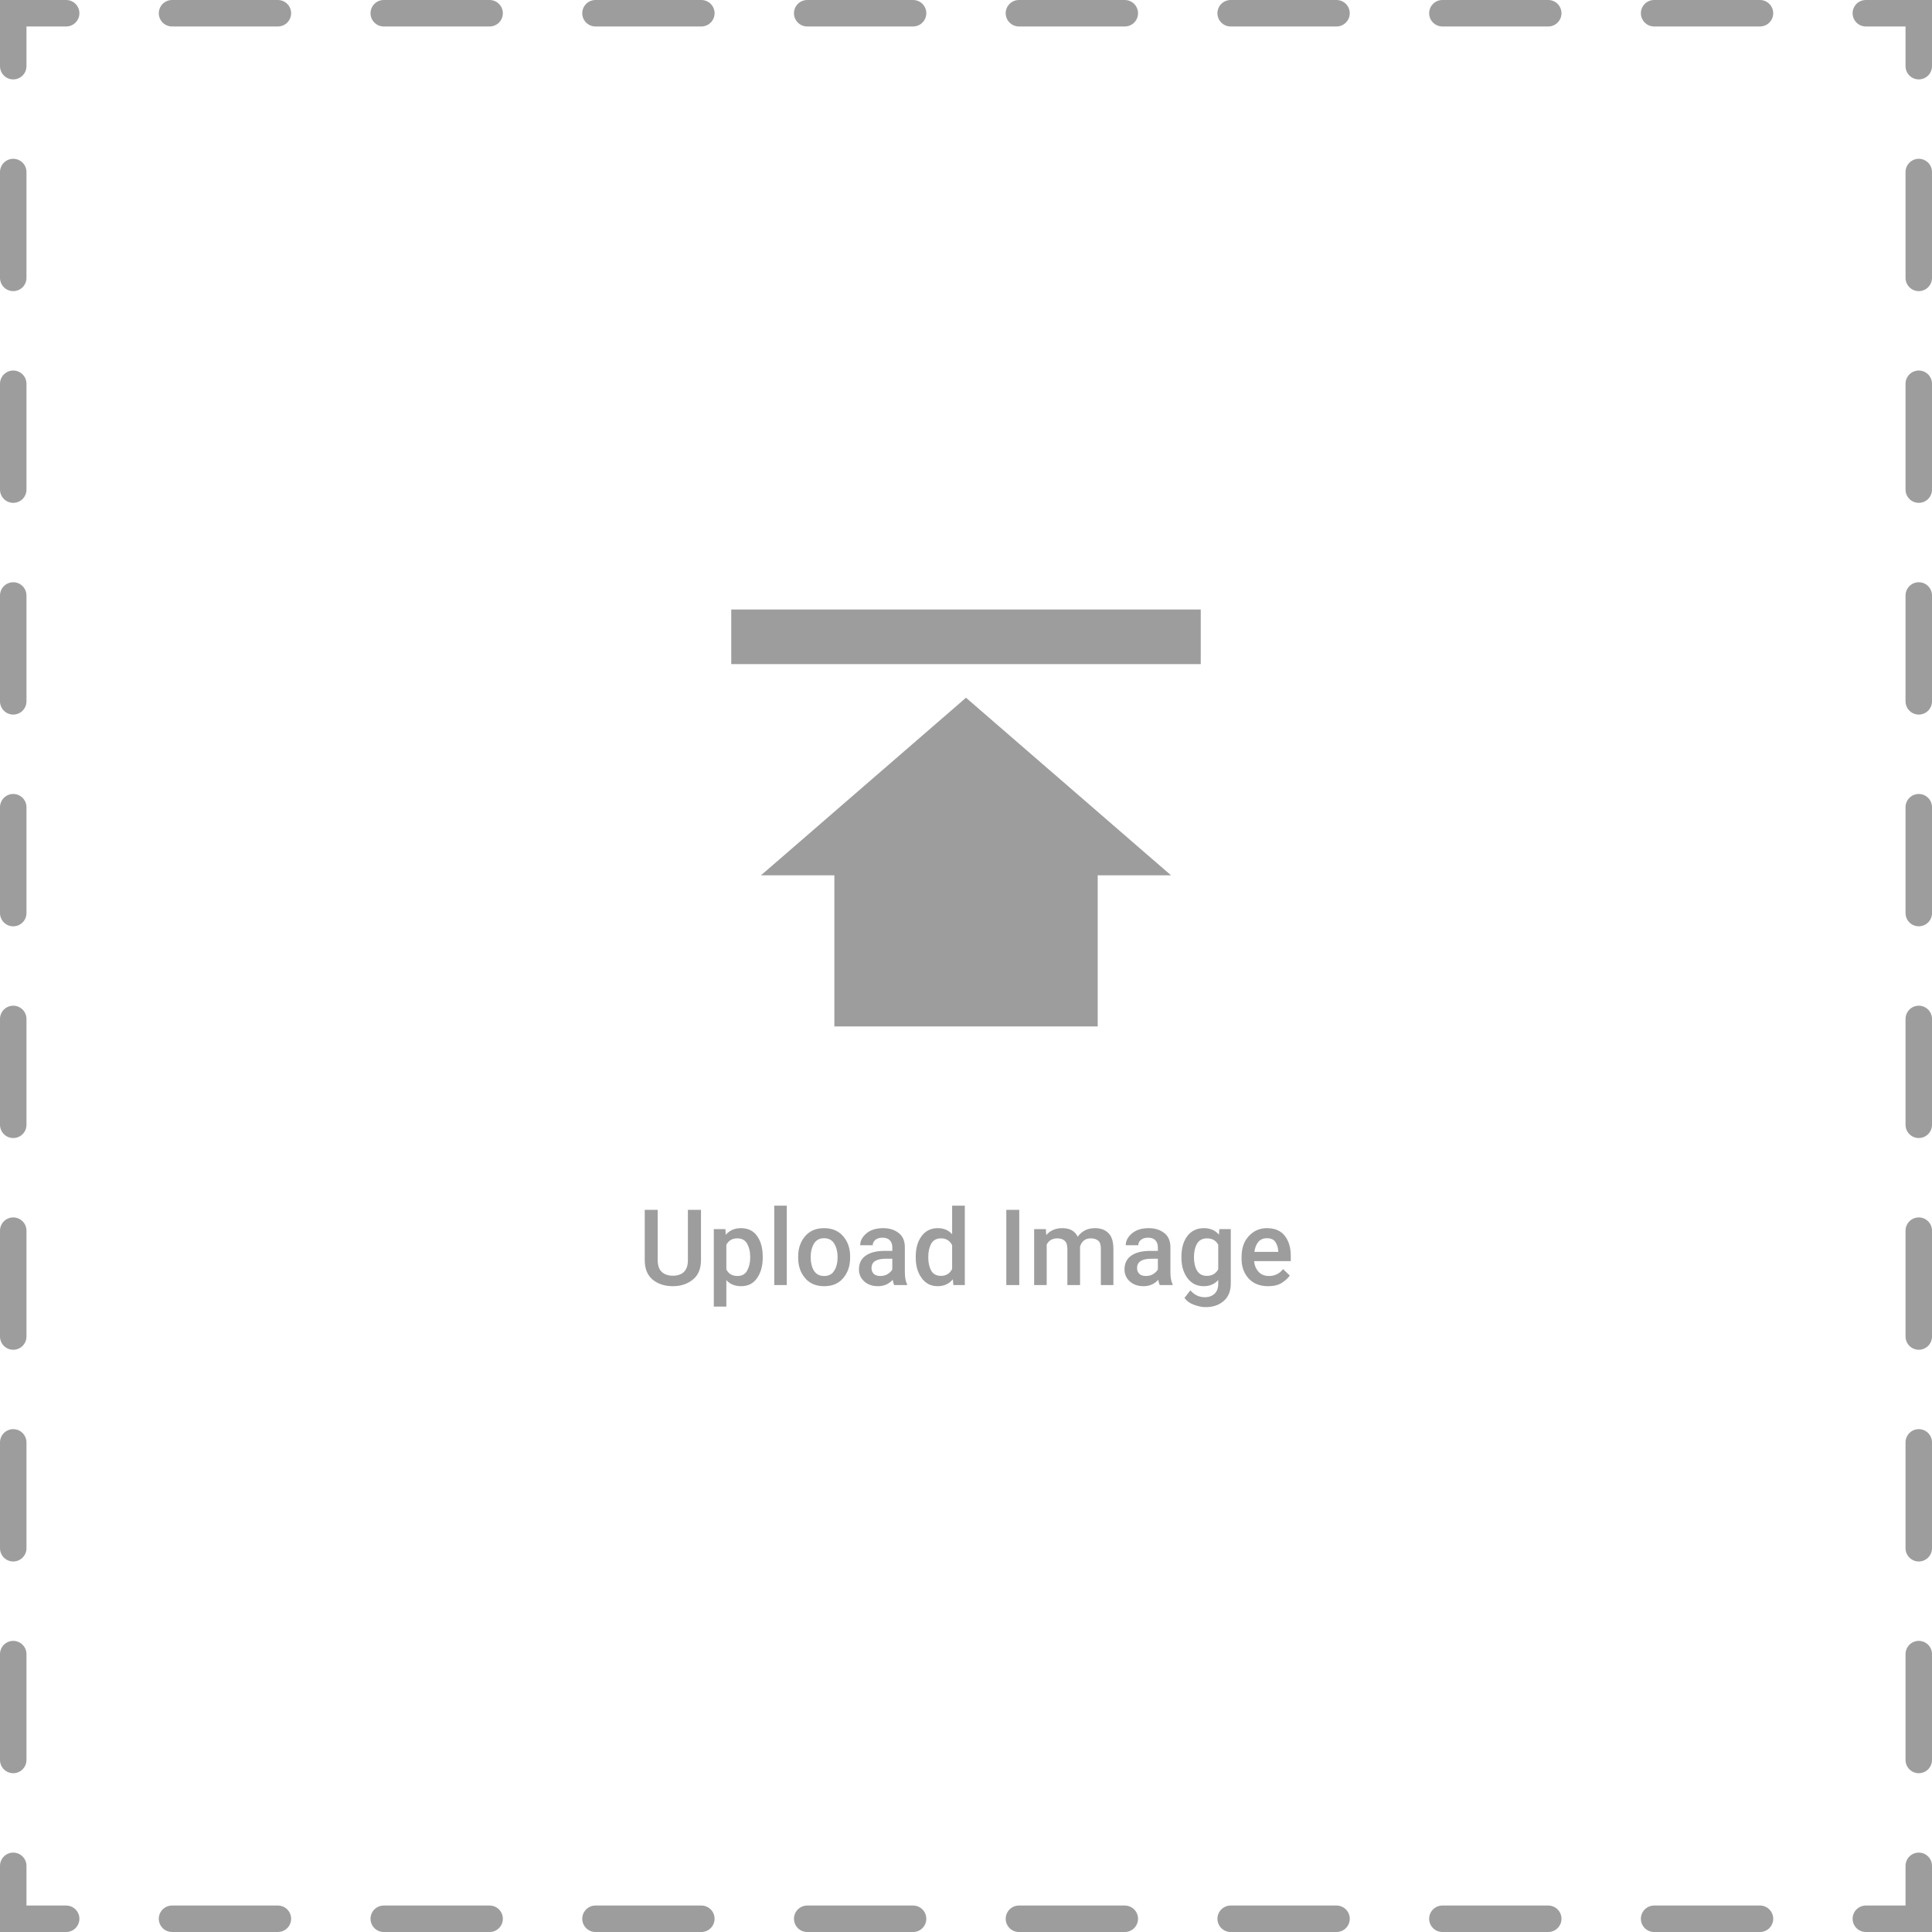
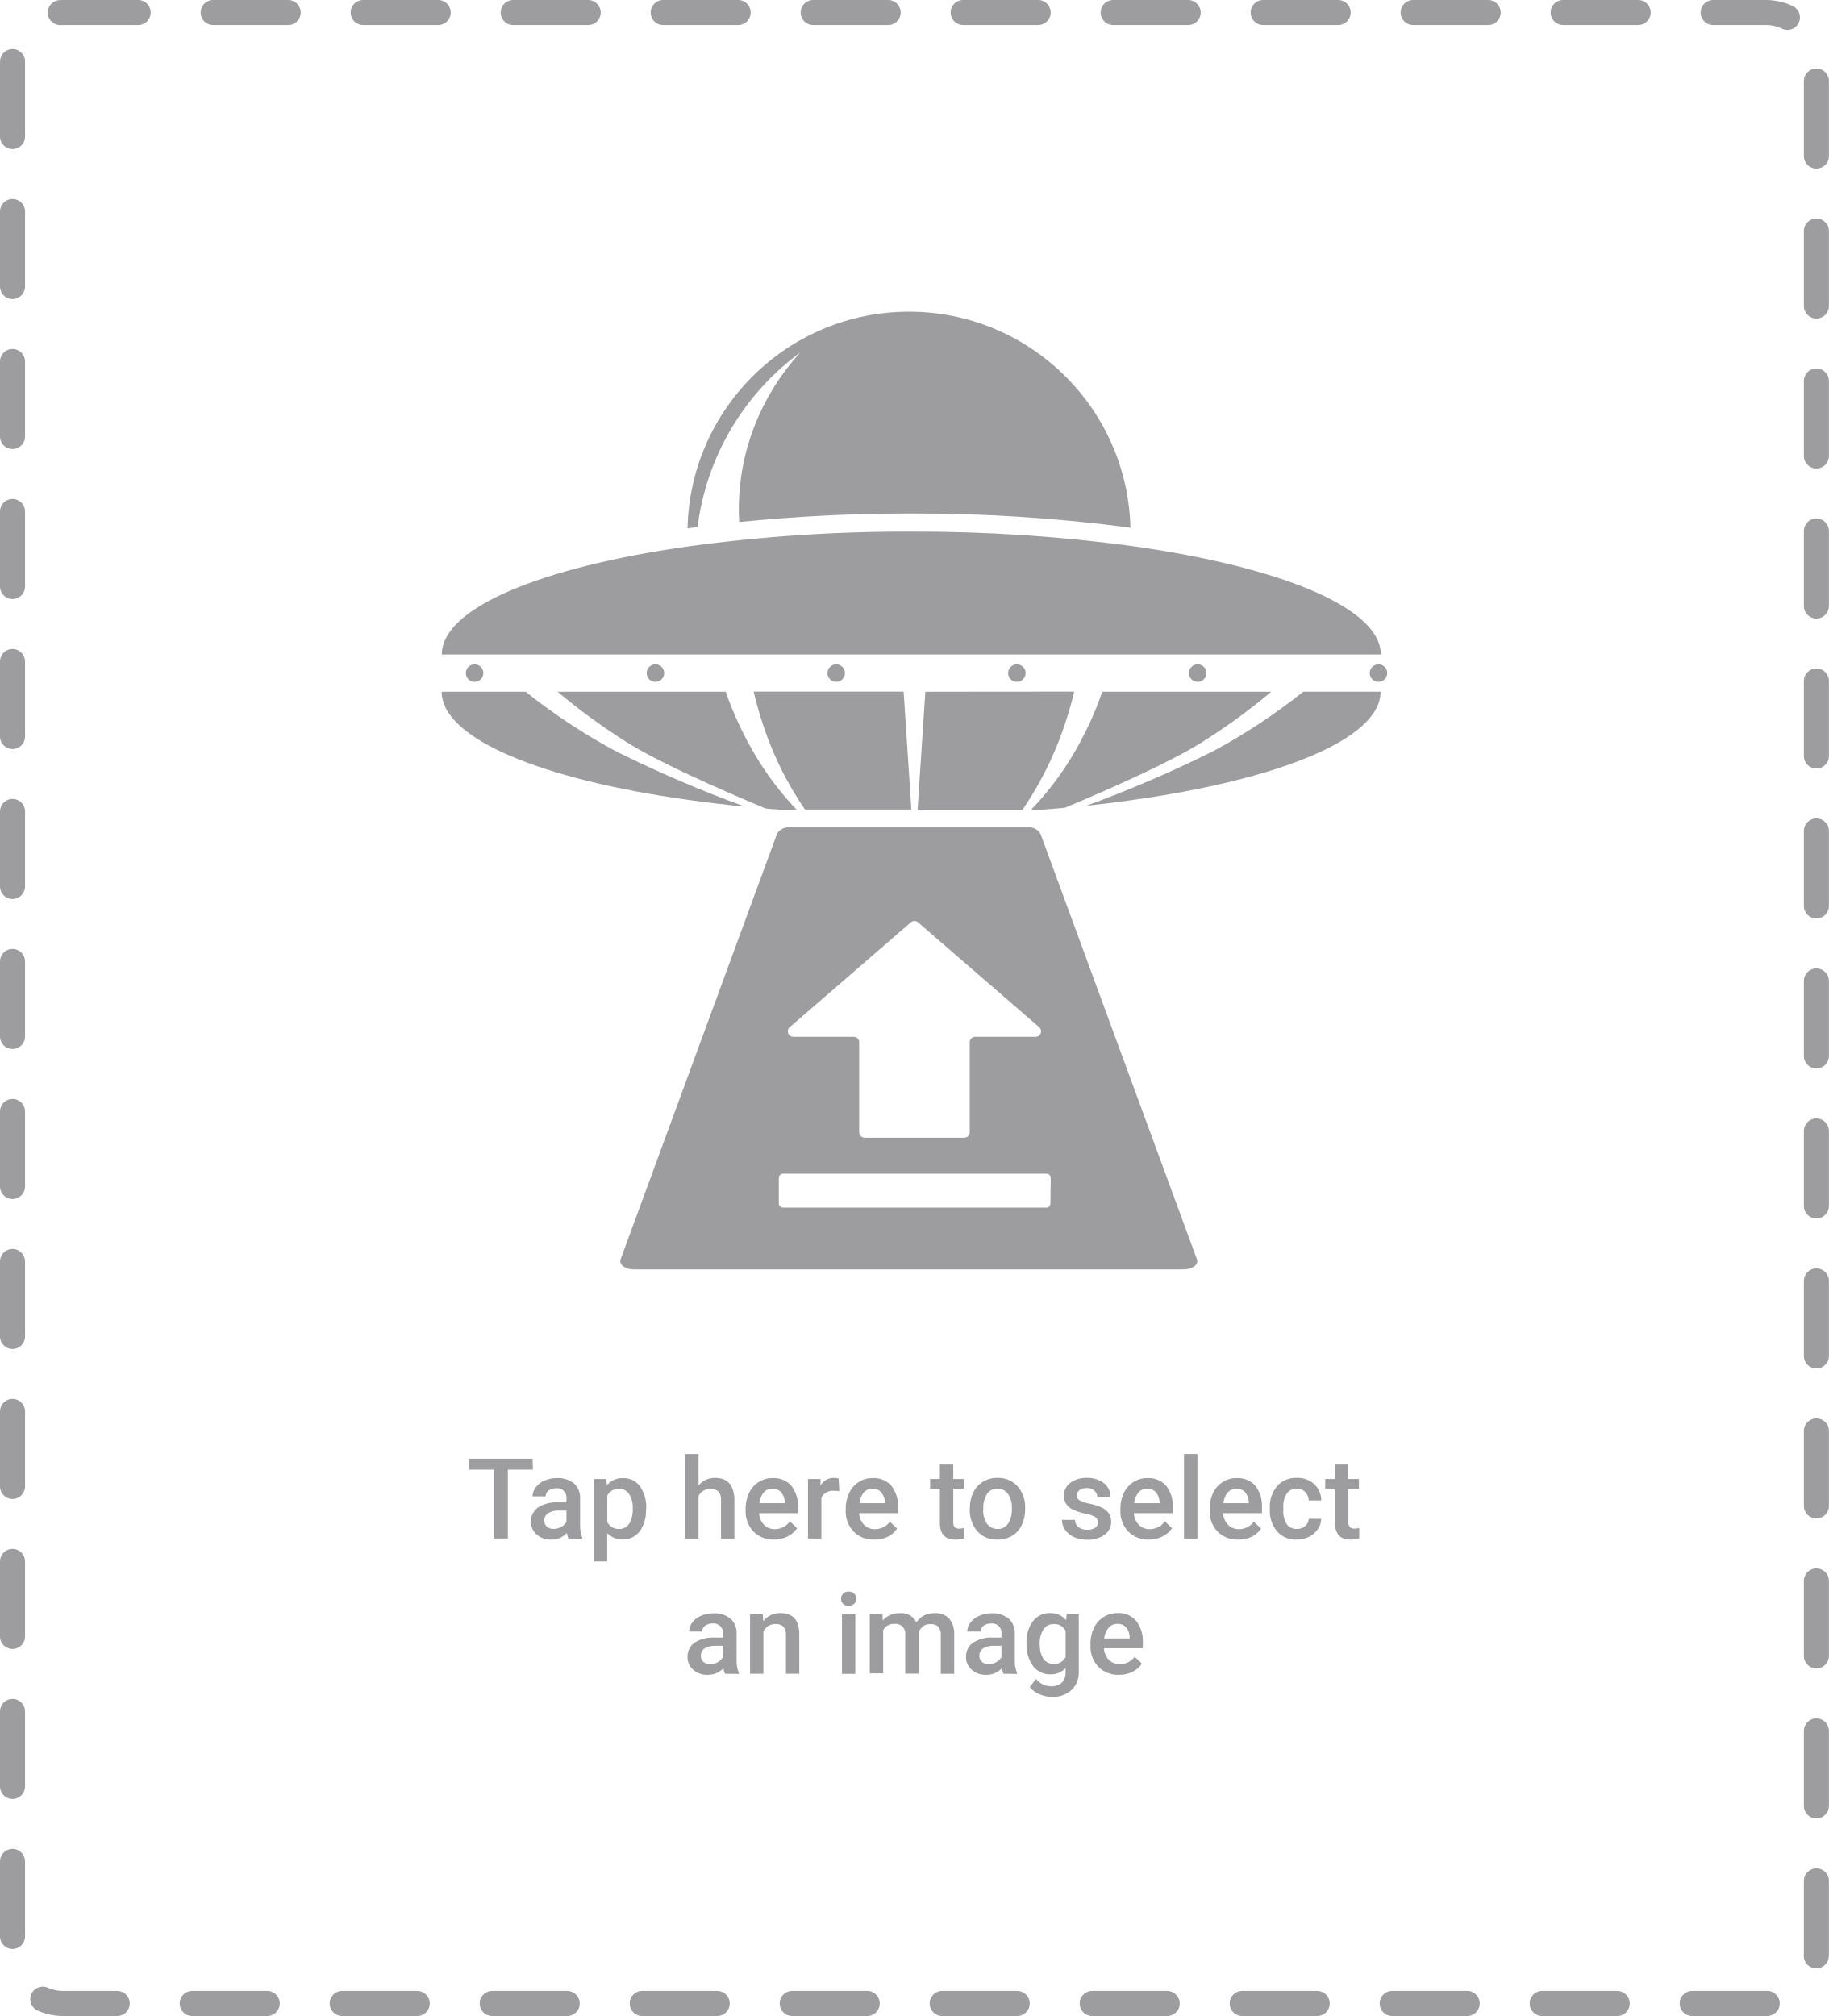
- <svg xmlns="http://www.w3.org/2000/svg" id="Layer_1" data-name="Layer 1" width="100%" height="100%" viewBox="0 0 219 219">
+ <svg xmlns="http://www.w3.org/2000/svg" viewBox="0 0 292.14 322.04">
  <defs>
-     <style>.cls-1,.cls-2{fill:none;stroke:#9e9d9e;stroke-linecap:round;stroke-miterlimit:10;stroke-width:3px;}.cls-2{stroke-dasharray:12 12;}.cls-3{font-size:12px;font-family:Roboto-Medium, Roboto;font-weight:500;}.cls-3,.cls-4{fill:#9e9d9e;}</style>
+     <style>.cls-1{fill:none;stroke:#9d9c9e;stroke-linecap:round;stroke-miterlimit:10;stroke-width:4px;stroke-dasharray:11.98 11.98;}.cls-2{fill:#9d9c9e;}</style>
  </defs>
-   <polyline class="cls-1" points="217.5 211.5 217.5 217.5 211.5 217.5" />
-   <line class="cls-2" x1="199.5" y1="217.5" x2="13.5" y2="217.5" />
-   <polyline class="cls-1" points="7.5 217.5 1.5 217.5 1.5 211.5" />
-   <line class="cls-2" x1="1.5" y1="199.5" x2="1.5" y2="13.5" />
-   <polyline class="cls-1" points="1.5 7.5 1.5 1.5 7.5 1.5" />
-   <line class="cls-2" x1="19.5" y1="1.5" x2="205.5" y2="1.5" />
-   <polyline class="cls-1" points="211.5 1.5 217.5 1.5 217.5 7.5" />
-   <line class="cls-2" x1="217.5" y1="19.5" x2="217.5" y2="205.5" />
-   <text class="cls-3" transform="translate(72.35 145.67)">Upload Image</text>
-   <polygon class="cls-4" points="109.5 79.09 86.26 99.22 132.74 99.22 109.5 79.09" />
-   <rect class="cls-4" x="94.58" y="96.74" width="29.85" height="19.61" />
-   <rect class="cls-4" x="82.89" y="69.09" width="53.22" height="6.19" />
+   <g id="Layer_3" data-name="Layer 3">
+     <rect class="cls-1" x="2" y="2" width="288.14" height="318.04" rx="8.09" />
+     <path class="cls-2" d="M214.49,106.17a258.08,258.08,0,0,0-35-2.27,255.44,255.44,0,0,0-35.72,2.38c-23.39,3.31-39.27,9.8-39.27,17.25h150C254.47,116,238.26,109.47,214.49,106.17Z" transform="translate(-33.93 -18.98)" />
+     <circle class="cls-2" cx="75.81" cy="107.52" r="1.4" />
+     <circle class="cls-2" cx="104.69" cy="107.52" r="1.4" />
+     <circle class="cls-2" cx="133.57" cy="107.52" r="1.4" />
+     <circle class="cls-2" cx="162.43" cy="107.52" r="1.4" />
+     <circle class="cls-2" cx="191.31" cy="107.52" r="1.4" />
+     <circle class="cls-2" cx="220.19" cy="107.52" r="1.4" />
+     <path class="cls-2" d="M179.12,68.77a35.39,35.39,0,0,0-35.37,34.61l1.6-.21a40.92,40.92,0,0,1,16.42-27.89,37.58,37.58,0,0,0-8.58,15.57A36.6,36.6,0,0,0,152,102.37a269.4,269.4,0,0,1,27.5-1.36,259.8,259.8,0,0,1,35,2.26A35.39,35.39,0,0,0,179.12,68.77Z" transform="translate(-33.93 -18.98)" />
+     <path class="cls-2" d="M181.74,129.48l-1.24,18.83h16.78A54.93,54.93,0,0,0,202.8,138a59.2,59.2,0,0,0,2.72-8.54Z" transform="translate(-33.93 -18.98)" />
+     <path class="cls-2" d="M198.65,148.31h1.81c1.2-.08,2.39-.19,3.56-.29,8.22-3.42,17.21-7.52,21.9-10.47A101,101,0,0,0,237,129.48H210a54.25,54.25,0,0,1-4.73,10.16A47.56,47.56,0,0,1,198.65,148.31Z" transform="translate(-33.93 -18.98)" />
+     <path class="cls-2" d="M157,138a52.67,52.67,0,0,0,5.51,10.29h17l-1.24-18.83H154.32A59.07,59.07,0,0,0,157,138Z" transform="translate(-33.93 -18.98)" />
+     <path class="cls-2" d="M242.1,129.48a96.17,96.17,0,0,1-14.31,9.46,195.37,195.37,0,0,1-20.33,8.75c2.41-.25,4.76-.55,7-.86,23.77-3.3,40-9.82,40-17.36H242.1Z" transform="translate(-33.93 -18.98)" />
+     <path class="cls-2" d="M132.21,138.94a95.64,95.64,0,0,1-14.31-9.46H104.48c0,7.46,15.88,14,39.27,17.26,2.95.42,6,.79,9.19,1.1A196.5,196.5,0,0,1,132.21,138.94Z" transform="translate(-33.93 -18.98)" />
+     <path class="cls-2" d="M134.06,137.55c4.75,3,13.89,7.13,22.18,10.59.73.07,1.48.12,2.23.17h2.69a48.74,48.74,0,0,1-6.58-8.67,56.93,56.93,0,0,1-4.73-10.16H123A98.4,98.4,0,0,0,134.06,137.55Z" transform="translate(-33.93 -18.98)" />
+     <path class="cls-2" d="M225.12,220.14l-25-68a2.2,2.2,0,0,0-2.11-1H160.17a2.2,2.2,0,0,0-2.11,1l-25,68c-.31.84.74,1.62,2.11,1.62H223C224.4,221.76,225.43,221,225.12,220.14Zm-65.05-37.07,19.36-16.76a.88.88,0,0,1,1.14,0l19.36,16.76a.87.87,0,0,1-.57,1.53H189.7a.87.87,0,0,0-.87.87v14.38a.87.87,0,0,1-.88.87h-15.9a.87.87,0,0,1-.88-.87V185.47a.87.87,0,0,0-.87-.87h-9.66A.87.87,0,0,1,160.07,183.07Zm41.65,28.16a.67.67,0,0,1-.67.66H159a.67.67,0,0,1-.67-.66v-4.09a.67.67,0,0,1,.67-.67h42.1a.67.67,0,0,1,.67.67Z" transform="translate(-33.93 -18.98)" />
+     <path class="cls-2" d="M119.05,253.74h-4v11h-2.2v-11h-4V252h10.15Z" transform="translate(-33.93 -18.98)" />
+     <path class="cls-2" d="M124.73,264.75a3.41,3.41,0,0,1-.25-.89,3.31,3.31,0,0,1-2.49,1.06,3.36,3.36,0,0,1-2.34-.81,2.65,2.65,0,0,1-.91-2,2.7,2.7,0,0,1,1.13-2.33,5.5,5.5,0,0,1,3.23-.81h1.31v-.63a1.48,1.48,0,0,0-1.67-1.62,1.89,1.89,0,0,0-1.19.36,1.14,1.14,0,0,0-.47.93H119a2.33,2.33,0,0,1,.52-1.46,3.35,3.35,0,0,1,1.41-1.07,4.87,4.87,0,0,1,2-.39,4,4,0,0,1,2.66.84,3,3,0,0,1,1,2.36v4.29a4.86,4.86,0,0,0,.36,2.05v.15Zm-2.35-1.54a2.35,2.35,0,0,0,1.19-.31,2,2,0,0,0,.84-.82v-1.8h-1.15a3.1,3.1,0,0,0-1.78.42,1.32,1.32,0,0,0-.6,1.16,1.25,1.25,0,0,0,.41,1A1.55,1.55,0,0,0,122.38,263.21Z" transform="translate(-33.93 -18.98)" />
+     <path class="cls-2" d="M137.11,260.09a5.66,5.66,0,0,1-1,3.52,3.48,3.48,0,0,1-5.19.28v4.51h-2.14V255.24h2l.09,1a3.15,3.15,0,0,1,2.56-1.14,3.2,3.2,0,0,1,2.72,1.3,5.79,5.79,0,0,1,1,3.6ZM135,259.9a3.92,3.92,0,0,0-.57-2.25,1.84,1.84,0,0,0-1.62-.84,2,2,0,0,0-1.88,1.08v4.22a2,2,0,0,0,1.9,1.11,1.84,1.84,0,0,0,1.59-.82A4.41,4.41,0,0,0,135,259.9Z" transform="translate(-33.93 -18.98)" />
+     <path class="cls-2" d="M145.51,256.27a3.35,3.35,0,0,1,2.64-1.21q3,0,3.09,3.47v6.22H149.1v-6.14a1.89,1.89,0,0,0-.42-1.39,1.78,1.78,0,0,0-1.26-.41,2.05,2.05,0,0,0-1.91,1.14v6.8h-2.14v-13.5h2.14Z" transform="translate(-33.93 -18.98)" />
+     <path class="cls-2" d="M157.58,264.92a4.39,4.39,0,0,1-3.29-1.28,4.62,4.62,0,0,1-1.26-3.4V260a5.67,5.67,0,0,1,.55-2.54,4.15,4.15,0,0,1,1.54-1.74,4,4,0,0,1,2.22-.63,3.73,3.73,0,0,1,3,1.24,5.29,5.29,0,0,1,1.06,3.51v.86h-6.22a2.87,2.87,0,0,0,.79,1.86,2.36,2.36,0,0,0,1.74.69A2.9,2.9,0,0,0,160.1,262l1.15,1.1a3.78,3.78,0,0,1-1.53,1.32A4.67,4.67,0,0,1,157.58,264.92Zm-.25-8.14a1.79,1.79,0,0,0-1.42.61,3.19,3.19,0,0,0-.69,1.71h4.07V259a2.61,2.61,0,0,0-.57-1.62A1.79,1.79,0,0,0,157.33,256.78Z" transform="translate(-33.93 -18.98)" />
+     <path class="cls-2" d="M168,257.19a4.94,4.94,0,0,0-.87-.07,2,2,0,0,0-2,1.12v6.51h-2.14v-9.51h2l0,1.06a2.41,2.41,0,0,1,2.15-1.24,2,2,0,0,1,.75.12Z" transform="translate(-33.93 -18.98)" />
+     <path class="cls-2" d="M173.57,264.92a4.39,4.39,0,0,1-3.29-1.28,4.62,4.62,0,0,1-1.26-3.4V260a5.67,5.67,0,0,1,.55-2.54,4.08,4.08,0,0,1,1.54-1.74,4,4,0,0,1,2.21-.63,3.74,3.74,0,0,1,3,1.24,5.29,5.29,0,0,1,1.06,3.51v.86h-6.22a2.87,2.87,0,0,0,.79,1.86,2.35,2.35,0,0,0,1.73.69,2.89,2.89,0,0,0,2.39-1.19l1.16,1.1a3.85,3.85,0,0,1-1.53,1.32A4.67,4.67,0,0,1,173.57,264.92Zm-.25-8.14a1.79,1.79,0,0,0-1.42.61,3.19,3.19,0,0,0-.69,1.71h4.07V259a2.55,2.55,0,0,0-.58-1.62A1.75,1.75,0,0,0,173.32,256.78Z" transform="translate(-33.93 -18.98)" />
+     <path class="cls-2" d="M186.2,252.93v2.31h1.68v1.58H186.2v5.31a1.17,1.17,0,0,0,.22.79,1,1,0,0,0,.76.24,3.2,3.2,0,0,0,.75-.09v1.65a5,5,0,0,1-1.4.2c-1.65,0-2.47-.9-2.47-2.71v-5.39H182.5v-1.58h1.56v-2.31Z" transform="translate(-33.93 -18.98)" />
+     <path class="cls-2" d="M188.85,259.9a5.54,5.54,0,0,1,.55-2.51,4.1,4.1,0,0,1,1.56-1.73,4.36,4.36,0,0,1,2.3-.6,4.14,4.14,0,0,1,3.12,1.24,4.91,4.91,0,0,1,1.3,3.29v.5a5.64,5.64,0,0,1-.54,2.51,4,4,0,0,1-1.55,1.72,4.46,4.46,0,0,1-2.32.6,4.12,4.12,0,0,1-3.23-1.34,5.14,5.14,0,0,1-1.2-3.57Zm2.13.19a3.81,3.81,0,0,0,.61,2.3,2,2,0,0,0,1.69.83,1.93,1.93,0,0,0,1.68-.85,4.23,4.23,0,0,0,.6-2.47,3.78,3.78,0,0,0-.62-2.28,2,2,0,0,0-1.68-.84,1.94,1.94,0,0,0-1.66.83A4.14,4.14,0,0,0,191,260.09Z" transform="translate(-33.93 -18.98)" />
+     <path class="cls-2" d="M209.31,262.16a1,1,0,0,0-.47-.87,5.07,5.07,0,0,0-1.56-.52,8.49,8.49,0,0,1-1.82-.58,2.44,2.44,0,0,1-1.6-2.25,2.52,2.52,0,0,1,1-2.05,4.13,4.13,0,0,1,2.64-.83,4.23,4.23,0,0,1,2.76.85,2.67,2.67,0,0,1,1.05,2.18H209.2a1.29,1.29,0,0,0-.46-1,1.74,1.74,0,0,0-1.21-.41,1.89,1.89,0,0,0-1.15.33,1,1,0,0,0-.44.87.87.87,0,0,0,.41.76,5.73,5.73,0,0,0,1.67.55,8,8,0,0,1,2,.66,2.77,2.77,0,0,1,1.06.92,2.36,2.36,0,0,1,.35,1.3,2.49,2.49,0,0,1-1.07,2.08,4.51,4.51,0,0,1-2.78.79,5,5,0,0,1-2.09-.42,3.48,3.48,0,0,1-1.42-1.16,2.73,2.73,0,0,1-.51-1.59h2.08a1.48,1.48,0,0,0,.57,1.17,2.21,2.21,0,0,0,1.39.4,2.14,2.14,0,0,0,1.29-.32A1,1,0,0,0,209.31,262.16Z" transform="translate(-33.93 -18.98)" />
+     <path class="cls-2" d="M217.45,264.92a4.39,4.39,0,0,1-3.29-1.28,4.62,4.62,0,0,1-1.26-3.4V260a5.67,5.67,0,0,1,.55-2.54,4.15,4.15,0,0,1,1.54-1.74,4.07,4.07,0,0,1,2.22-.63,3.73,3.73,0,0,1,3,1.24,5.24,5.24,0,0,1,1.06,3.51v.86h-6.22a2.87,2.87,0,0,0,.79,1.86,2.36,2.36,0,0,0,1.74.69A2.9,2.9,0,0,0,220,262l1.15,1.1a3.78,3.78,0,0,1-1.53,1.32A4.65,4.65,0,0,1,217.45,264.92Zm-.25-8.14a1.79,1.79,0,0,0-1.42.61,3.19,3.19,0,0,0-.69,1.71h4.07V259a2.61,2.61,0,0,0-.57-1.62A1.79,1.79,0,0,0,217.2,256.78Z" transform="translate(-33.93 -18.98)" />
+     <path class="cls-2" d="M225.2,264.75h-2.14v-13.5h2.14Z" transform="translate(-33.93 -18.98)" />
+     <path class="cls-2" d="M231.71,264.92a4.39,4.39,0,0,1-3.29-1.28,4.62,4.62,0,0,1-1.26-3.4V260a5.67,5.67,0,0,1,.55-2.54,4.08,4.08,0,0,1,1.54-1.74,4,4,0,0,1,2.21-.63,3.74,3.74,0,0,1,3,1.24,5.29,5.29,0,0,1,1.05,3.51v.86h-6.21a2.87,2.87,0,0,0,.79,1.86,2.35,2.35,0,0,0,1.73.69,2.89,2.89,0,0,0,2.39-1.19l1.16,1.1a3.85,3.85,0,0,1-1.53,1.32A4.7,4.7,0,0,1,231.71,264.92Zm-.25-8.14a1.79,1.79,0,0,0-1.42.61,3.19,3.19,0,0,0-.69,1.71h4.07V259a2.55,2.55,0,0,0-.58-1.62A1.75,1.75,0,0,0,231.46,256.78Z" transform="translate(-33.93 -18.98)" />
+     <path class="cls-2" d="M241.09,263.22a2,2,0,0,0,1.33-.47,1.61,1.61,0,0,0,.56-1.15h2a3.16,3.16,0,0,1-.55,1.66,3.62,3.62,0,0,1-1.41,1.21,4.18,4.18,0,0,1-1.92.45,4,4,0,0,1-3.16-1.29,5.12,5.12,0,0,1-1.17-3.57v-.22a5.05,5.05,0,0,1,1.16-3.47,4,4,0,0,1,3.17-1.31,3.89,3.89,0,0,1,2.76,1,3.54,3.54,0,0,1,1.12,2.6h-2a2,2,0,0,0-.56-1.35,1.79,1.79,0,0,0-1.33-.52,1.88,1.88,0,0,0-1.6.75,3.75,3.75,0,0,0-.57,2.28v.34a3.86,3.86,0,0,0,.56,2.31A1.88,1.88,0,0,0,241.09,263.22Z" transform="translate(-33.93 -18.98)" />
+     <path class="cls-2" d="M249.28,252.93v2.31H251v1.58h-1.68v5.31a1.17,1.17,0,0,0,.22.79,1,1,0,0,0,.76.24,3.2,3.2,0,0,0,.75-.09v1.65a5.05,5.05,0,0,1-1.41.2c-1.64,0-2.46-.9-2.46-2.71v-5.39h-1.56v-1.58h1.56v-2.31Z" transform="translate(-33.93 -18.98)" />
+     <path class="cls-2" d="M149.73,286.35a3.41,3.41,0,0,1-.25-.89,3.31,3.31,0,0,1-2.49,1.06,3.36,3.36,0,0,1-2.34-.81,2.64,2.64,0,0,1-.9-2,2.7,2.7,0,0,1,1.12-2.33,5.5,5.5,0,0,1,3.23-.81h1.31v-.63a1.48,1.48,0,0,0-1.67-1.62,1.89,1.89,0,0,0-1.19.36,1.14,1.14,0,0,0-.47.93H144a2.33,2.33,0,0,1,.52-1.46,3.35,3.35,0,0,1,1.41-1.07,4.87,4.87,0,0,1,2-.39,4,4,0,0,1,2.66.84,3,3,0,0,1,1,2.36v4.29a4.89,4.89,0,0,0,.36,2.05v.15Zm-2.35-1.54a2.35,2.35,0,0,0,1.19-.31,1.93,1.93,0,0,0,.84-.83v-1.79h-1.15a3.19,3.19,0,0,0-1.78.41,1.35,1.35,0,0,0-.6,1.17,1.25,1.25,0,0,0,.41,1A1.55,1.55,0,0,0,147.38,284.81Z" transform="translate(-33.93 -18.98)" />
+     <path class="cls-2" d="M155.77,276.84l.06,1.1a3.42,3.42,0,0,1,2.77-1.28q3,0,3,3.4v6.29h-2.13v-6.16a2,2,0,0,0-.39-1.35,1.7,1.7,0,0,0-1.28-.43,2.06,2.06,0,0,0-1.93,1.17v6.77h-2.13v-9.51Z" transform="translate(-33.93 -18.98)" />
+     <path class="cls-2" d="M168.28,274.37a1.12,1.12,0,0,1,1.21-1.15,1.16,1.16,0,0,1,.89.33,1.1,1.1,0,0,1,.32.82,1.06,1.06,0,0,1-.32.8,1.16,1.16,0,0,1-.89.32,1.14,1.14,0,0,1-.89-.32A1.09,1.09,0,0,1,168.28,274.37Zm2.27,12h-2.13v-9.51h2.13Z" transform="translate(-33.93 -18.98)" />
+     <path class="cls-2" d="M174.88,276.84l.07,1a3.41,3.41,0,0,1,2.74-1.17,2.64,2.64,0,0,1,2.61,1.46,3.37,3.37,0,0,1,2.92-1.46,3,3,0,0,1,2.34.87,3.9,3.9,0,0,1,.79,2.57v6.25h-2.14v-6.19a1.87,1.87,0,0,0-.4-1.33,1.73,1.73,0,0,0-1.31-.42,1.79,1.79,0,0,0-1.19.39,2.06,2.06,0,0,0-.64,1v6.52h-2.14v-6.26a1.52,1.52,0,0,0-1.71-1.68,1.88,1.88,0,0,0-1.82,1v6.89h-2.14v-9.51Z" transform="translate(-33.93 -18.98)" />
+     <path class="cls-2" d="M194.22,286.35a3.41,3.41,0,0,1-.25-.89,3.31,3.31,0,0,1-2.49,1.06,3.36,3.36,0,0,1-2.34-.81,2.64,2.64,0,0,1-.9-2,2.7,2.7,0,0,1,1.12-2.33,5.5,5.5,0,0,1,3.23-.81h1.31v-.63a1.48,1.48,0,0,0-1.67-1.62,1.89,1.89,0,0,0-1.19.36,1.14,1.14,0,0,0-.47.93h-2.13a2.33,2.33,0,0,1,.52-1.46,3.35,3.35,0,0,1,1.41-1.07,4.87,4.87,0,0,1,2-.39,4,4,0,0,1,2.66.84,3,3,0,0,1,1,2.36v4.29a4.89,4.89,0,0,0,.36,2.05v.15Zm-2.35-1.54a2.35,2.35,0,0,0,1.19-.31,1.93,1.93,0,0,0,.84-.83v-1.79h-1.15a3.19,3.19,0,0,0-1.78.41,1.35,1.35,0,0,0-.6,1.17,1.25,1.25,0,0,0,.41,1A1.55,1.55,0,0,0,191.87,284.81Z" transform="translate(-33.93 -18.98)" />
+     <path class="cls-2" d="M197.9,281.52a5.6,5.6,0,0,1,1-3.54,3.36,3.36,0,0,1,2.77-1.32,3.15,3.15,0,0,1,2.56,1.13l.09-1h1.93v9.22a3.83,3.83,0,0,1-1.17,2.95,4.42,4.42,0,0,1-3.14,1.08,5,5,0,0,1-2-.43,3.63,3.63,0,0,1-1.52-1.14l1-1.29a3.07,3.07,0,0,0,2.43,1.17,2.37,2.37,0,0,0,1.68-.57,2.22,2.22,0,0,0,.61-1.69v-.65a3.12,3.12,0,0,1-2.46,1A3.35,3.35,0,0,1,199,285.2,5.8,5.8,0,0,1,197.9,281.52Zm2.13.19a3.83,3.83,0,0,0,.58,2.25,1.88,1.88,0,0,0,1.63.82,2,2,0,0,0,1.91-1.11v-4.18a2,2,0,0,0-1.9-1.08,1.89,1.89,0,0,0-1.64.84A4.26,4.26,0,0,0,200,281.71Z" transform="translate(-33.93 -18.98)" />
+     <path class="cls-2" d="M212.67,286.52a4.39,4.39,0,0,1-3.29-1.28,4.62,4.62,0,0,1-1.26-3.4v-.27a5.64,5.64,0,0,1,.55-2.54,4.08,4.08,0,0,1,1.54-1.74,4,4,0,0,1,2.21-.63,3.7,3.7,0,0,1,3,1.24,5.24,5.24,0,0,1,1.06,3.51v.86h-6.21a2.85,2.85,0,0,0,.79,1.86,2.34,2.34,0,0,0,1.73.69,2.89,2.89,0,0,0,2.39-1.19l1.15,1.1a3.82,3.82,0,0,1-1.52,1.32A4.7,4.7,0,0,1,212.67,286.52Zm-.26-8.14A1.8,1.8,0,0,0,211,279a3.19,3.19,0,0,0-.69,1.71h4.07v-.15a2.54,2.54,0,0,0-.57-1.63A1.79,1.79,0,0,0,212.41,278.38Z" transform="translate(-33.93 -18.98)" />
+   </g>
</svg>
